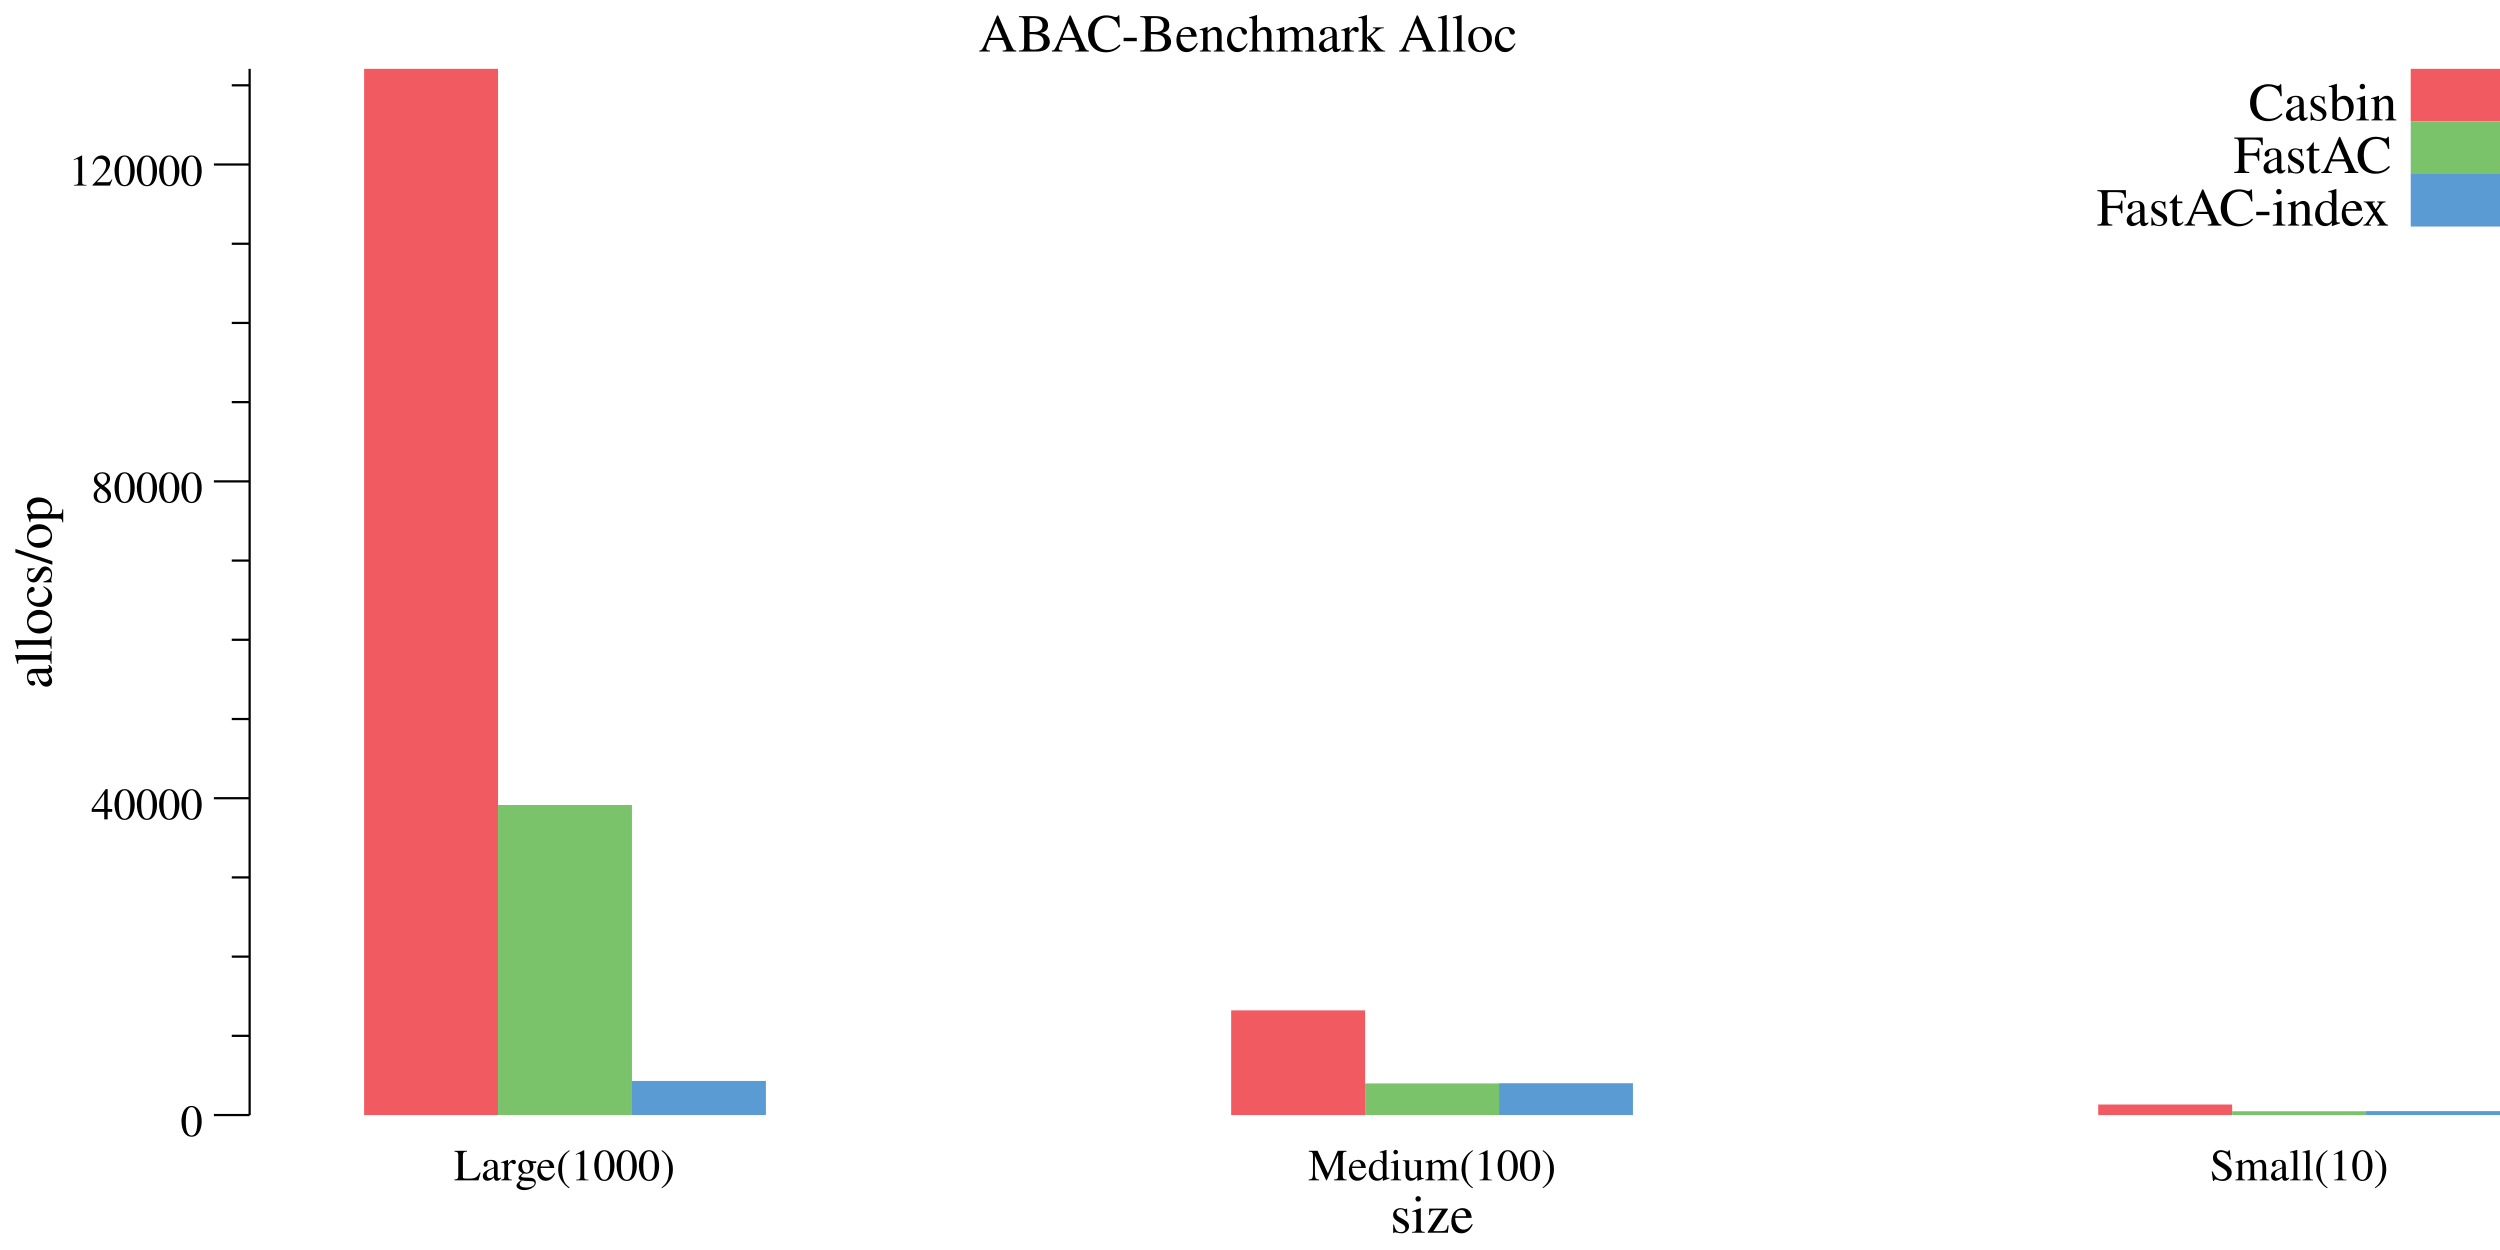
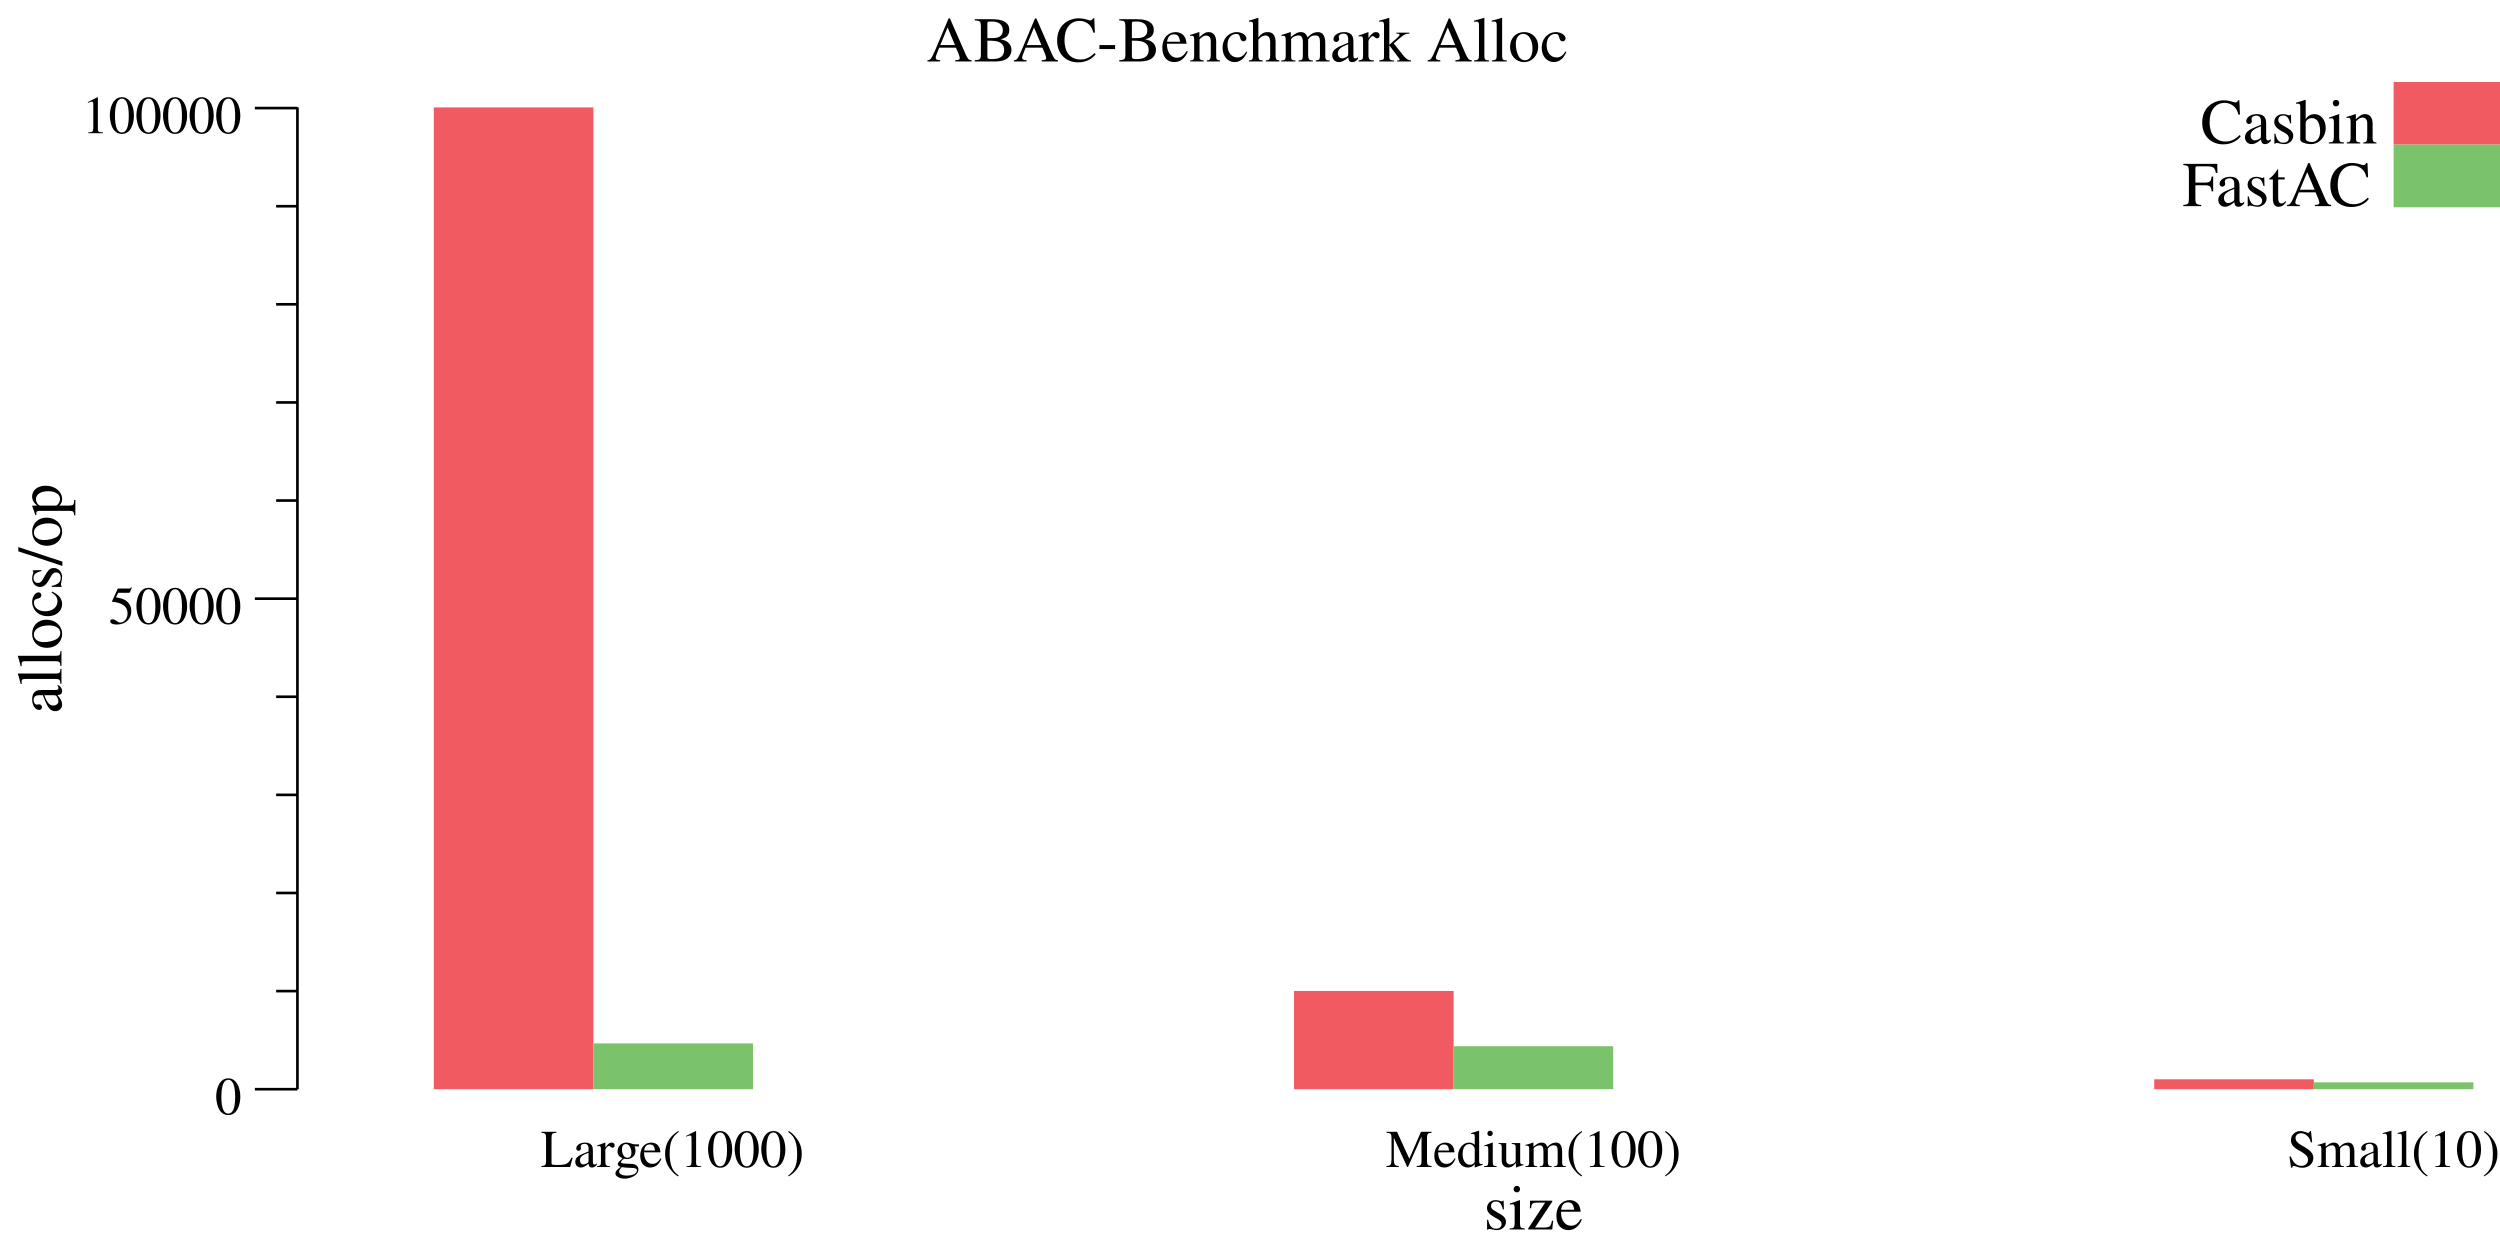
- <svg xmlns="http://www.w3.org/2000/svg" width="560pt" height="280pt" viewBox="0 0 560 280">
-   <g transform="scale(1, -1) translate(0, -280)">
-     <path d="M0,0L560,0L560,280L0,280Z" style="fill:#FFFFFF" />
-     <text x="219.18" y="-268.45" transform="scale(1, -1)" style="font-family:Times;font-weight:normal;font-style:normal;font-size:12px">ABAC-Benchmark Alloc</text>
-     <text x="311.45" y="-3.861" transform="scale(1, -1)" style="font-family:Times;font-weight:normal;font-style:normal;font-size:12px">size</text>
+ <svg xmlns="http://www.w3.org/2000/svg" width="470pt" height="235pt" viewBox="0 0 470 235">
+   <g transform="scale(1, -1) translate(0, -235)">
+     <path d="M0,0L470,0L470,235L0,235Z" style="fill:#FFFFFF" />
+     <text x="174.18" y="-223.45" transform="scale(1, -1)" style="font-family:Times;font-weight:normal;font-style:normal;font-size:12px">ABAC-Benchmark Alloc</text>
+     <text x="278.95" y="-3.861" transform="scale(1, -1)" style="font-family:Times;font-weight:normal;font-style:normal;font-size:12px">size</text>
    <text x="101.67" y="-15.602" transform="scale(1, -1)" style="font-family:Times;font-weight:normal;font-style:normal;font-size:10px">Large(1000)</text>
-     <text x="293.01" y="-15.602" transform="scale(1, -1)" style="font-family:Times;font-weight:normal;font-style:normal;font-size:10px">Medium(100)</text>
-     <text x="495" y="-15.602" transform="scale(1, -1)" style="font-family:Times;font-weight:normal;font-style:normal;font-size:10px">Small(10)</text>
+     <text x="260.51" y="-15.602" transform="scale(1, -1)" style="font-family:Times;font-weight:normal;font-style:normal;font-size:10px">Medium(100)</text>
+     <text x="430" y="-15.602" transform="scale(1, -1)" style="font-family:Times;font-weight:normal;font-style:normal;font-size:10px">Small(10)</text>
    <g transform="rotate(90)">
-       <text x="125.75" y="11.555" transform="scale(1, -1)" style="font-family:Times;font-weight:normal;font-style:normal;font-size:12px">allocs/op</text>
+       <text x="100.86" y="11.555" transform="scale(1, -1)" style="font-family:Times;font-weight:normal;font-style:normal;font-size:12px">allocs/op</text>
    </g>
    <text x="40.416" y="-25.509" transform="scale(1, -1)" style="font-family:Times;font-weight:normal;font-style:normal;font-size:10px">0</text>
-     <text x="20.416" y="-96.48" transform="scale(1, -1)" style="font-family:Times;font-weight:normal;font-style:normal;font-size:10px">40000</text>
-     <text x="20.416" y="-167.45" transform="scale(1, -1)" style="font-family:Times;font-weight:normal;font-style:normal;font-size:10px">80000</text>
-     <text x="15.416" y="-238.42" transform="scale(1, -1)" style="font-family:Times;font-weight:normal;font-style:normal;font-size:10px">120000</text>
+     <text x="20.416" y="-117.73" transform="scale(1, -1)" style="font-family:Times;font-weight:normal;font-style:normal;font-size:10px">50000</text>
+     <text x="15.416" y="-209.96" transform="scale(1, -1)" style="font-family:Times;font-weight:normal;font-style:normal;font-size:10px">100000</text>
    <path d="M47.916,30.23L55.916,30.23" style="fill:none;stroke:#000000;stroke-width:0.5" />
-     <path d="M47.916,101.2L55.916,101.2" style="fill:none;stroke:#000000;stroke-width:0.5" />
-     <path d="M47.916,172.17L55.916,172.17" style="fill:none;stroke:#000000;stroke-width:0.5" />
-     <path d="M47.916,243.15L55.916,243.15" style="fill:none;stroke:#000000;stroke-width:0.5" />
-     <path d="M51.916,47.973L55.916,47.973" style="fill:none;stroke:#000000;stroke-width:0.5" />
-     <path d="M51.916,65.716L55.916,65.716" style="fill:none;stroke:#000000;stroke-width:0.5" />
-     <path d="M51.916,83.459L55.916,83.459" style="fill:none;stroke:#000000;stroke-width:0.5" />
-     <path d="M51.916,118.94L55.916,118.94" style="fill:none;stroke:#000000;stroke-width:0.5" />
-     <path d="M51.916,136.69L55.916,136.69" style="fill:none;stroke:#000000;stroke-width:0.5" />
-     <path d="M51.916,154.43L55.916,154.43" style="fill:none;stroke:#000000;stroke-width:0.5" />
-     <path d="M51.916,189.92L55.916,189.92" style="fill:none;stroke:#000000;stroke-width:0.5" />
-     <path d="M51.916,207.66L55.916,207.66" style="fill:none;stroke:#000000;stroke-width:0.5" />
-     <path d="M51.916,225.4L55.916,225.4" style="fill:none;stroke:#000000;stroke-width:0.5" />
-     <path d="M51.916,260.89L55.916,260.89" style="fill:none;stroke:#000000;stroke-width:0.5" />
-     <path d="M55.916,30.23L55.916,264.58" style="fill:none;stroke:#000000;stroke-width:0.5" />
-     <path d="M81.563,30.23L81.563,264.58L111.56,264.58L111.56,30.23Z" style="fill:#F15A60" />
-     <path d="M275.78,30.23L275.78,53.679L305.78,53.679L305.78,30.23Z" style="fill:#F15A60" />
-     <path d="M470,30.23L470,32.588L500,32.588L500,30.23Z" style="fill:#F15A60" />
-     <path d="M111.56,30.23L111.56,99.681L141.56,99.681L141.56,30.23Z" style="fill:#7AC36A" />
-     <path d="M305.78,30.23L305.78,37.317L335.78,37.317L335.78,30.23Z" style="fill:#7AC36A" />
-     <path d="M500,30.23L500,31.079L530,31.079L530,30.23Z" style="fill:#7AC36A" />
-     <path d="M141.56,30.23L141.56,37.869L171.56,37.869L171.56,30.23Z" style="fill:#5A9BD4" />
-     <path d="M335.78,30.23L335.78,37.358L365.78,37.358L365.78,30.23Z" style="fill:#5A9BD4" />
-     <path d="M530,30.23L530,31.109L560,31.109L560,30.23Z" style="fill:#5A9BD4" />
-     <path d="M540,252.81L540,264.58L560,264.58L560,252.81Z" style="fill:#F15A60" />
-     <text x="503.67" y="-253.03" transform="scale(1, -1)" style="font-family:Times;font-weight:normal;font-style:normal;font-size:12px">Casbin</text>
-     <path d="M540,241.03L540,252.81L560,252.81L560,241.03Z" style="fill:#7AC36A" />
-     <text x="500.33" y="-241.25" transform="scale(1, -1)" style="font-family:Times;font-weight:normal;font-style:normal;font-size:12px">FastAC</text>
-     <path d="M540,229.25L540,241.03L560,241.03L560,229.25Z" style="fill:#5A9BD4" />
-     <text x="469.67" y="-229.47" transform="scale(1, -1)" style="font-family:Times;font-weight:normal;font-style:normal;font-size:12px">FastAC-index</text>
+     <path d="M47.916,122.45L55.916,122.45" style="fill:none;stroke:#000000;stroke-width:0.5" />
+     <path d="M47.916,214.68L55.916,214.68" style="fill:none;stroke:#000000;stroke-width:0.5" />
+     <path d="M51.916,48.675L55.916,48.675" style="fill:none;stroke:#000000;stroke-width:0.5" />
+     <path d="M51.916,67.12L55.916,67.12" style="fill:none;stroke:#000000;stroke-width:0.5" />
+     <path d="M51.916,85.564L55.916,85.564" style="fill:none;stroke:#000000;stroke-width:0.5" />
+     <path d="M51.916,104.01L55.916,104.01" style="fill:none;stroke:#000000;stroke-width:0.5" />
+     <path d="M51.916,140.9L55.916,140.9" style="fill:none;stroke:#000000;stroke-width:0.5" />
+     <path d="M51.916,159.34L55.916,159.34" style="fill:none;stroke:#000000;stroke-width:0.5" />
+     <path d="M51.916,177.79L55.916,177.79" style="fill:none;stroke:#000000;stroke-width:0.5" />
+     <path d="M51.916,196.23L55.916,196.23" style="fill:none;stroke:#000000;stroke-width:0.5" />
+     <path d="M55.916,30.23L55.916,214.81" style="fill:none;stroke:#000000;stroke-width:0.5" />
+     <path d="M81.563,30.23L81.563,214.81L111.56,214.81L111.56,30.23Z" style="fill:#F15A60" />
+     <path d="M243.28,30.23L243.28,48.703L273.28,48.703L273.28,30.23Z" style="fill:#F15A60" />
+     <path d="M405,30.23L405,32.092L435,32.092L435,30.23Z" style="fill:#F15A60" />
+     <path d="M111.56,30.23L111.56,38.837L141.56,38.837L141.56,30.23Z" style="fill:#7AC36A" />
+     <path d="M273.28,30.23L273.28,38.306L303.28,38.306L303.28,30.23Z" style="fill:#7AC36A" />
+     <path d="M435,30.23L435,31.522L465,31.522L465,30.23Z" style="fill:#7AC36A" />
+     <path d="M450,207.81L450,219.58L470,219.58L470,207.81Z" style="fill:#F15A60" />
+     <text x="413.67" y="-208.03" transform="scale(1, -1)" style="font-family:Times;font-weight:normal;font-style:normal;font-size:12px">Casbin</text>
+     <path d="M450,196.03L450,207.81L470,207.81L470,196.03Z" style="fill:#7AC36A" />
+     <text x="410.33" y="-196.25" transform="scale(1, -1)" style="font-family:Times;font-weight:normal;font-style:normal;font-size:12px">FastAC</text>
  </g>
</svg>
